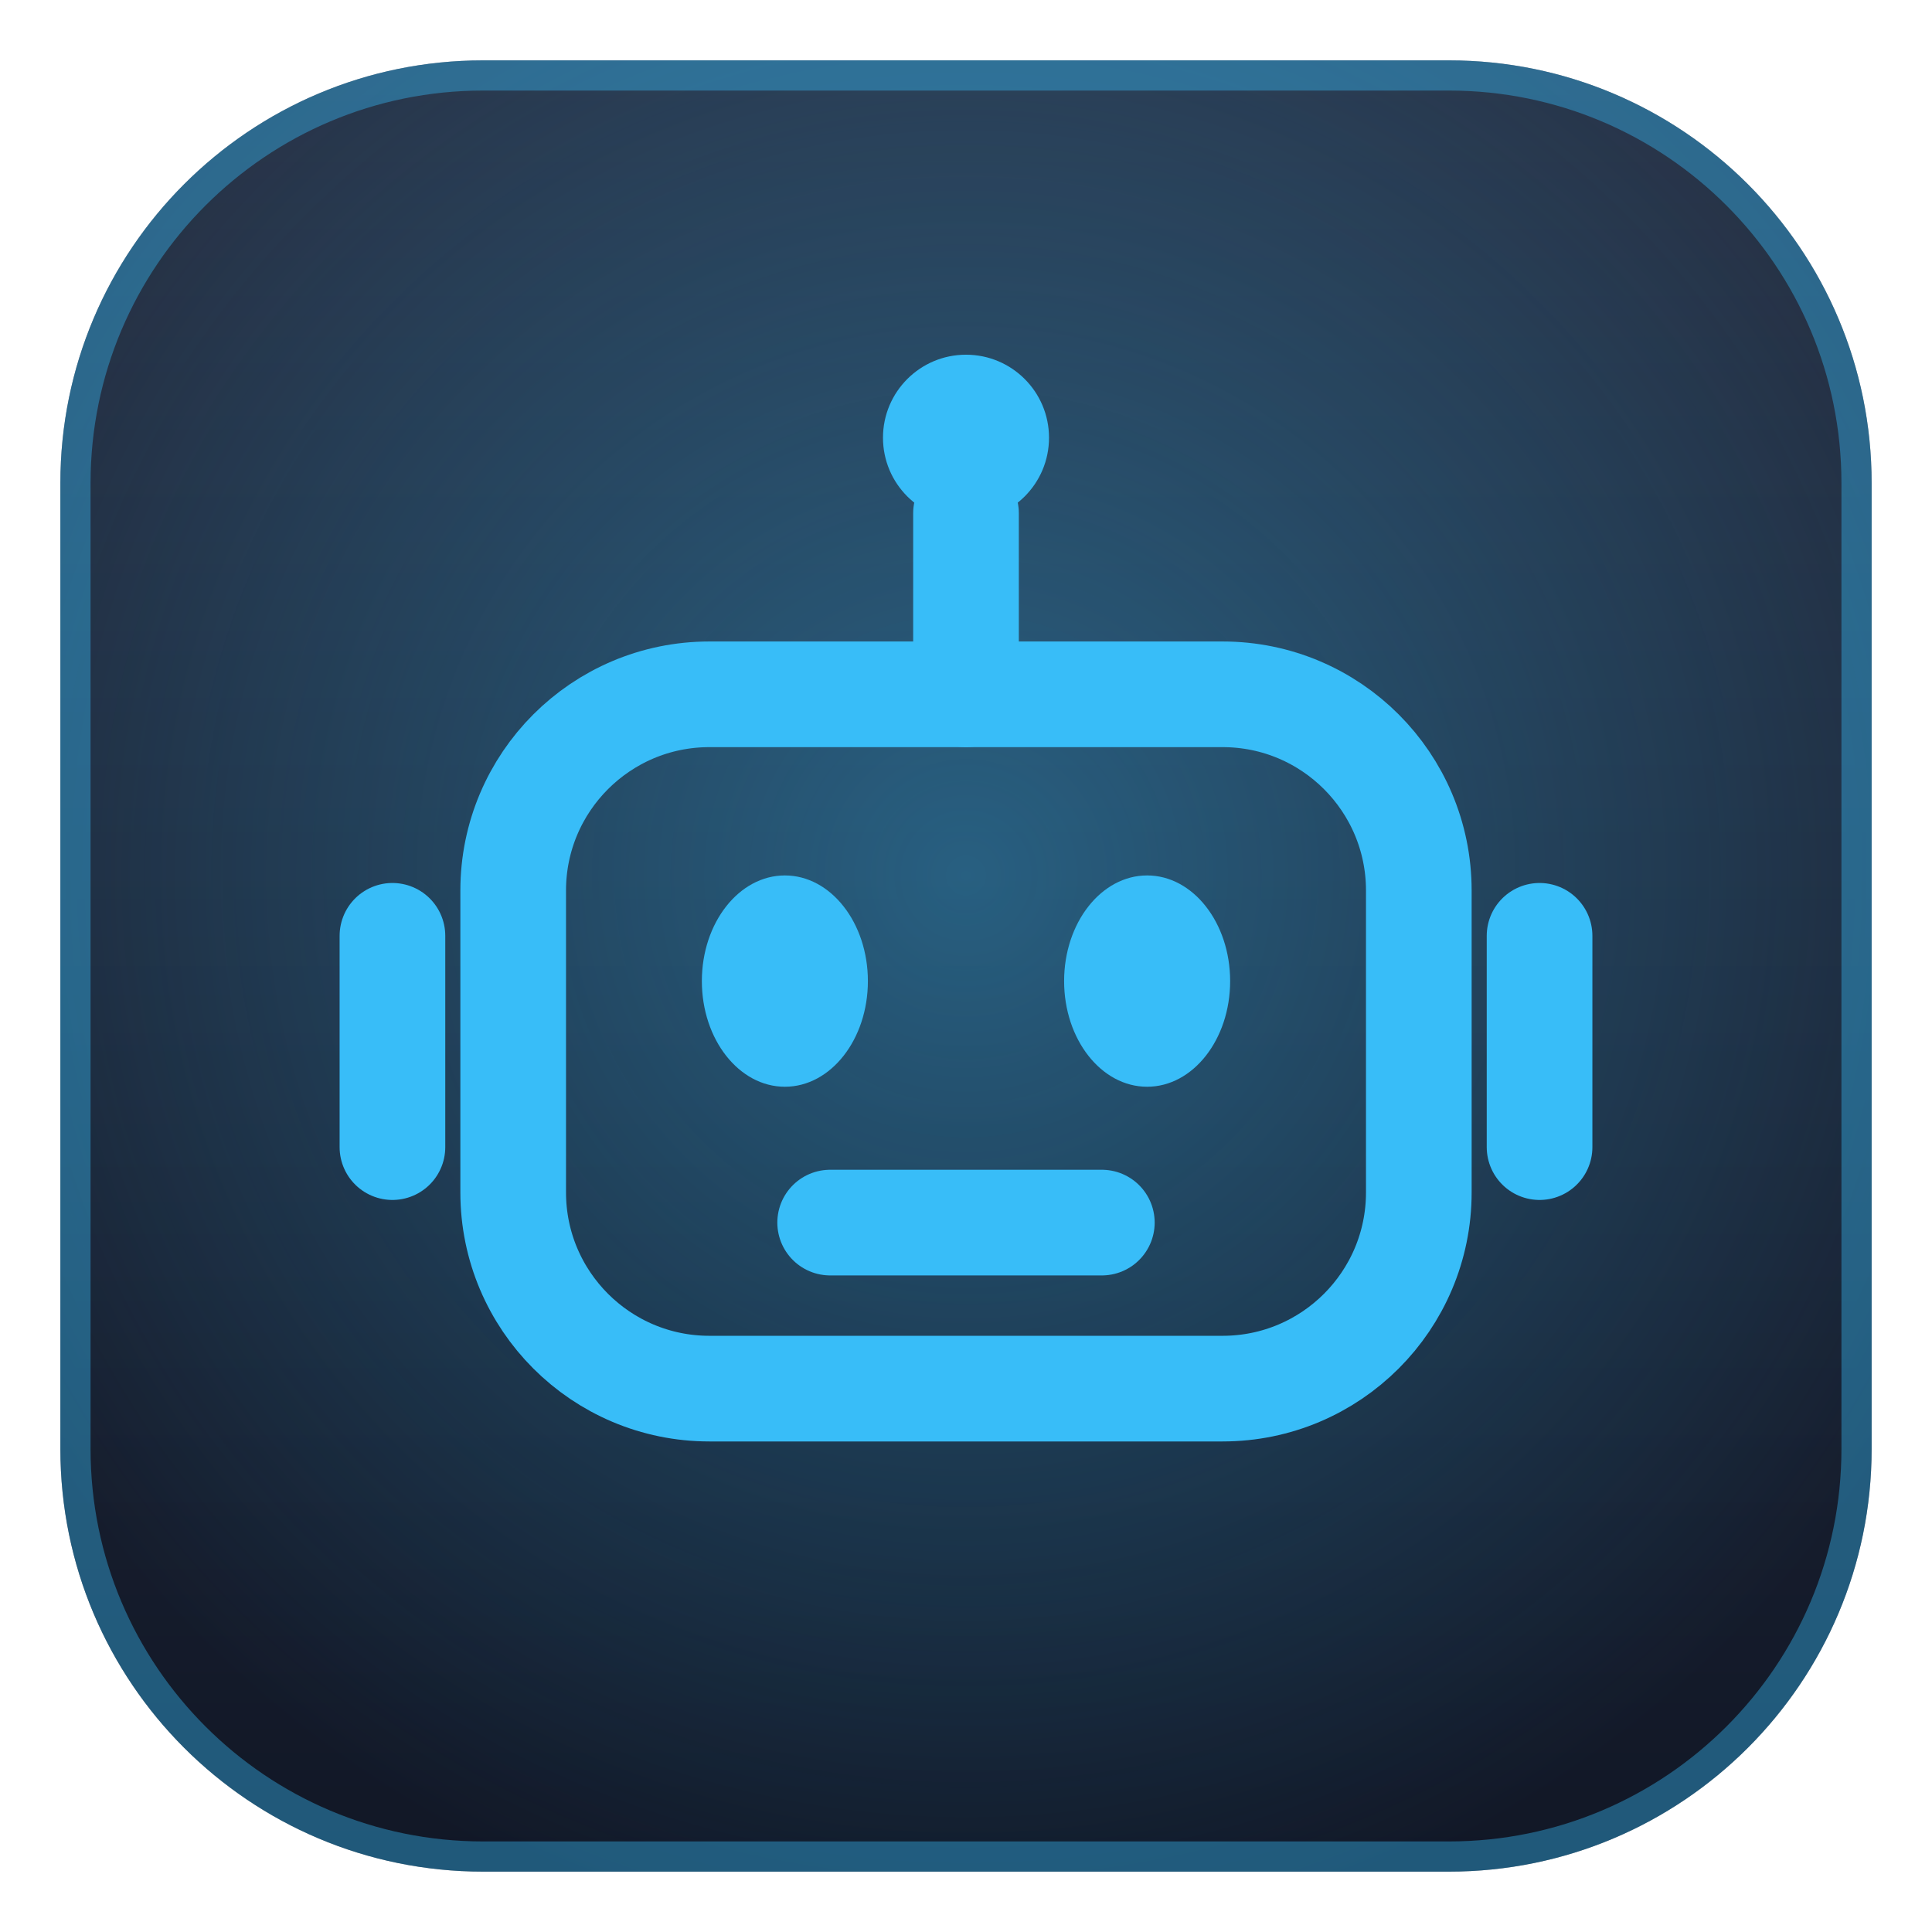
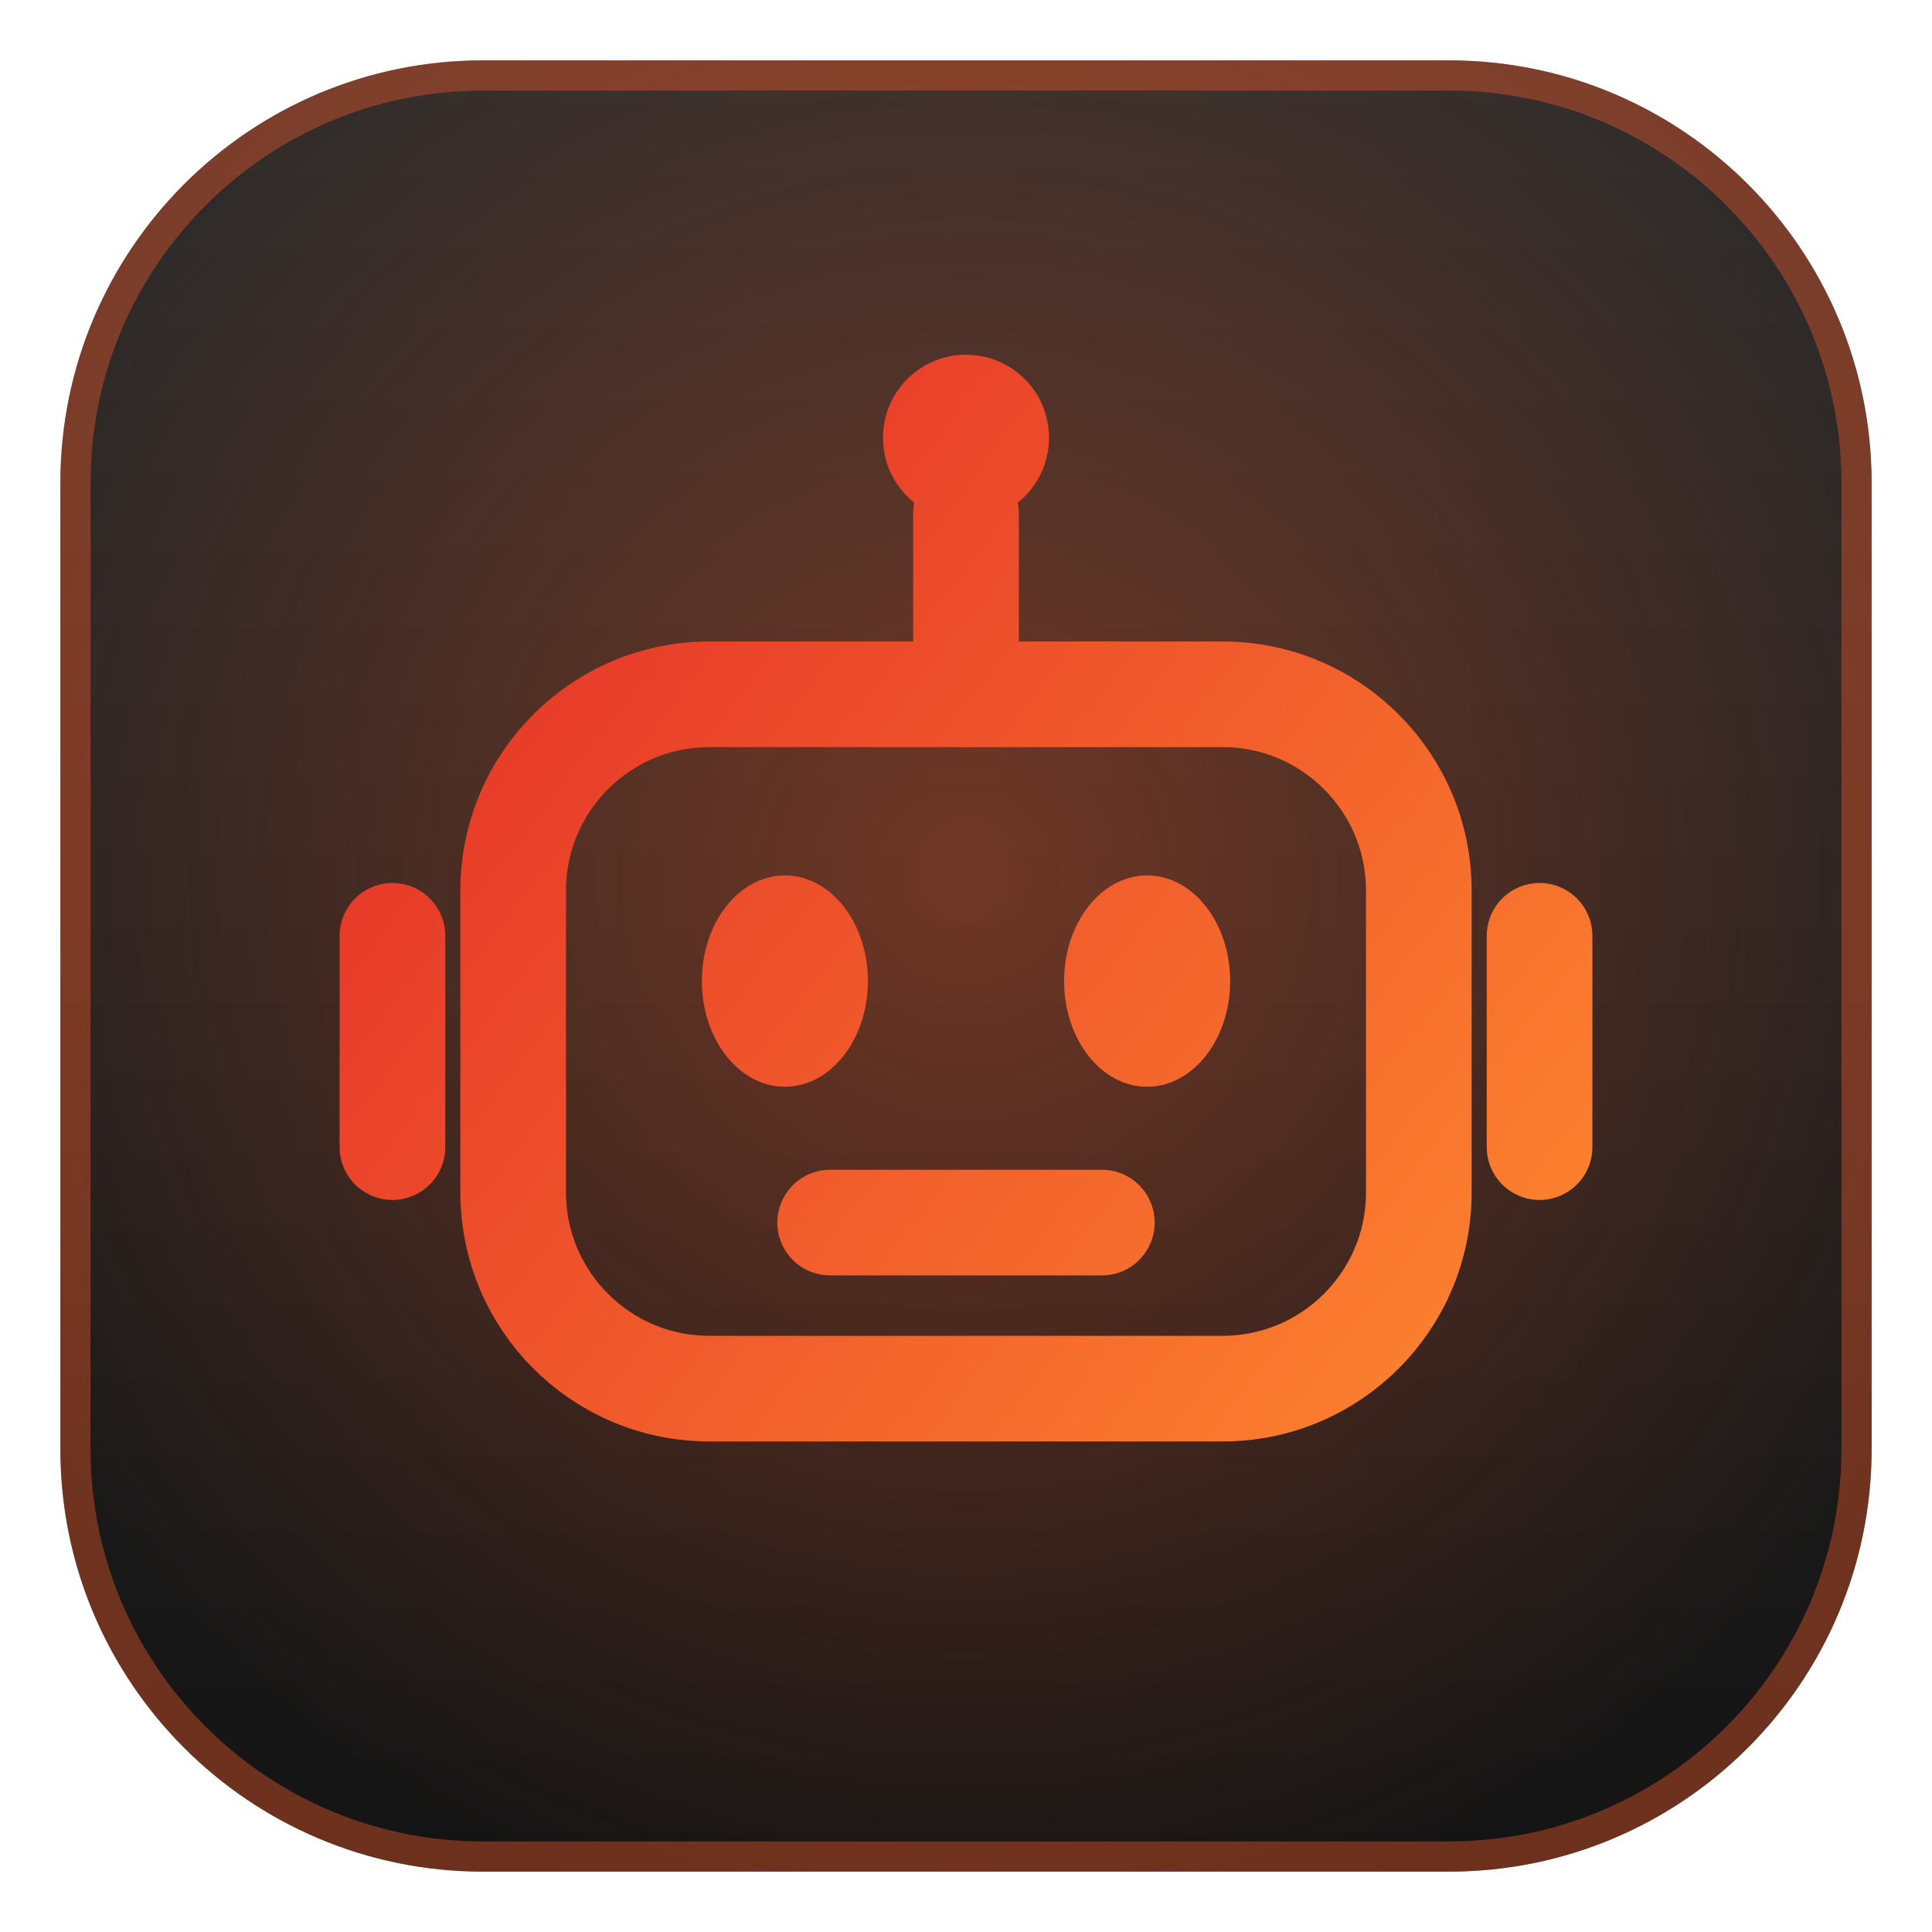
<svg xmlns="http://www.w3.org/2000/svg" viewBox="0 0 128 128" width="128" height="128">
  <defs>
    <linearGradient id="bg" x1="0" y1="0" x2="0" y2="1">
-       <stop offset="0" stop-color="#283246" />
-       <stop offset="1" stop-color="#111726" />
+       <stop offset="0" stop-color="#2c2c2c" />
+       <stop offset="1" stop-color="#141414" />
+     </linearGradient>
+     <linearGradient id="acc" gradientUnits="userSpaceOnUse" x1="20" y1="30" x2="108" y2="98">
+       <stop offset="0" stop-color="#e22828" />
+       <stop offset="1" stop-color="#ff8c2f" />
    </linearGradient>
    <radialGradient id="glow" cx="50%" cy="45%" r="60%">
-       <stop offset="0" stop-color="#38bdf8" stop-opacity=".38" />
-       <stop offset="1" stop-color="#38bdf8" stop-opacity="0" />
+       <stop offset="0" stop-color="#f15a2c" stop-opacity=".38" />
+       <stop offset="1" stop-color="#f15a2c" stop-opacity="0" />
    </radialGradient>
  </defs>
  <style>
*{transform-box:fill-box;transform-origin:center}
- .s{fill:none;stroke:#38bdf8;stroke-width:7;stroke-linecap:round;stroke-linejoin:round}
- .f{fill:#38bdf8}
+ .s{fill:none;stroke:url(#acc);stroke-width:7;stroke-linecap:round;stroke-linejoin:round}
+ .f{fill:url(#acc)}
.glow{animation:glow 4s ease-in-out infinite}
@keyframes glow{50%{opacity:.45}}

.eye{animation:blink 4s infinite}
.ant{animation:ant 1.6s ease-in-out infinite}
@keyframes blink{0%,44%,52%,100%{transform:scaleY(1)}48%{transform:scaleY(.1)}}
- @keyframes ant{50%{fill:#e0f2fe;transform:scale(1.35)}}
+ @keyframes ant{50%{fill:#ffe2cc;transform:scale(1.35)}}

</style>
  <rect x="4" y="4" width="120" height="120" rx="28" fill="url(#bg)" />
  <rect class="glow" x="4" y="4" width="120" height="120" rx="28" fill="url(#glow)" />
-   <rect x="5" y="5" width="118" height="118" rx="27" fill="none" stroke="#38bdf8" stroke-opacity=".4" stroke-width="2" />
+   <rect x="5" y="5" width="118" height="118" rx="27" fill="none" stroke="#f15a2c" stroke-opacity=".4" stroke-width="2" />
  <path class="s" d="M64 46 V34" />
  <circle class="f ant" cx="64" cy="29" r="5.5" />
  <rect class="s" x="34" y="46" width="60" height="46" rx="13" />
  <path class="s" d="M26 62 V76 M102 62 V76" />
  <ellipse class="f eye" cx="52" cy="65" rx="5.5" ry="7" />
  <ellipse class="f eye" cx="76" cy="65" rx="5.5" ry="7" />
  <path class="s" d="M55 81 H73" stroke-width="5" />
</svg>
